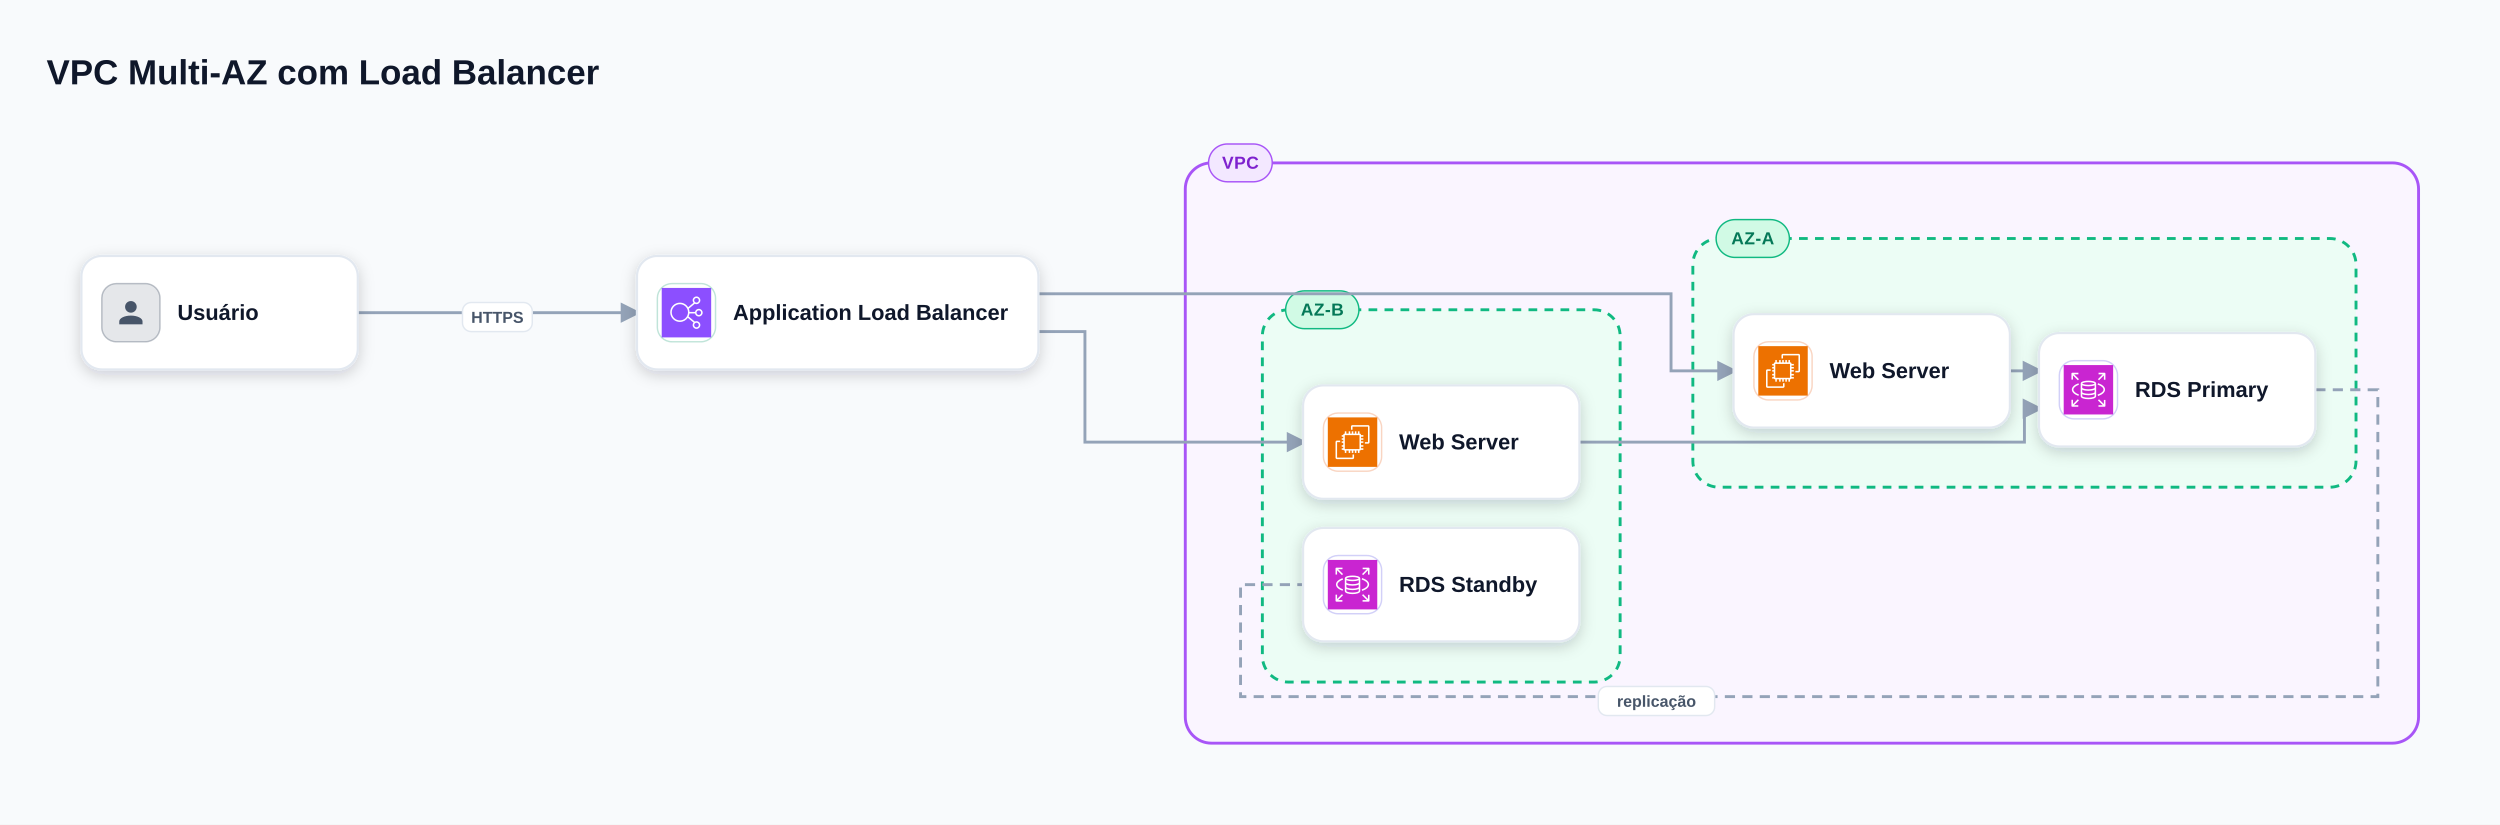
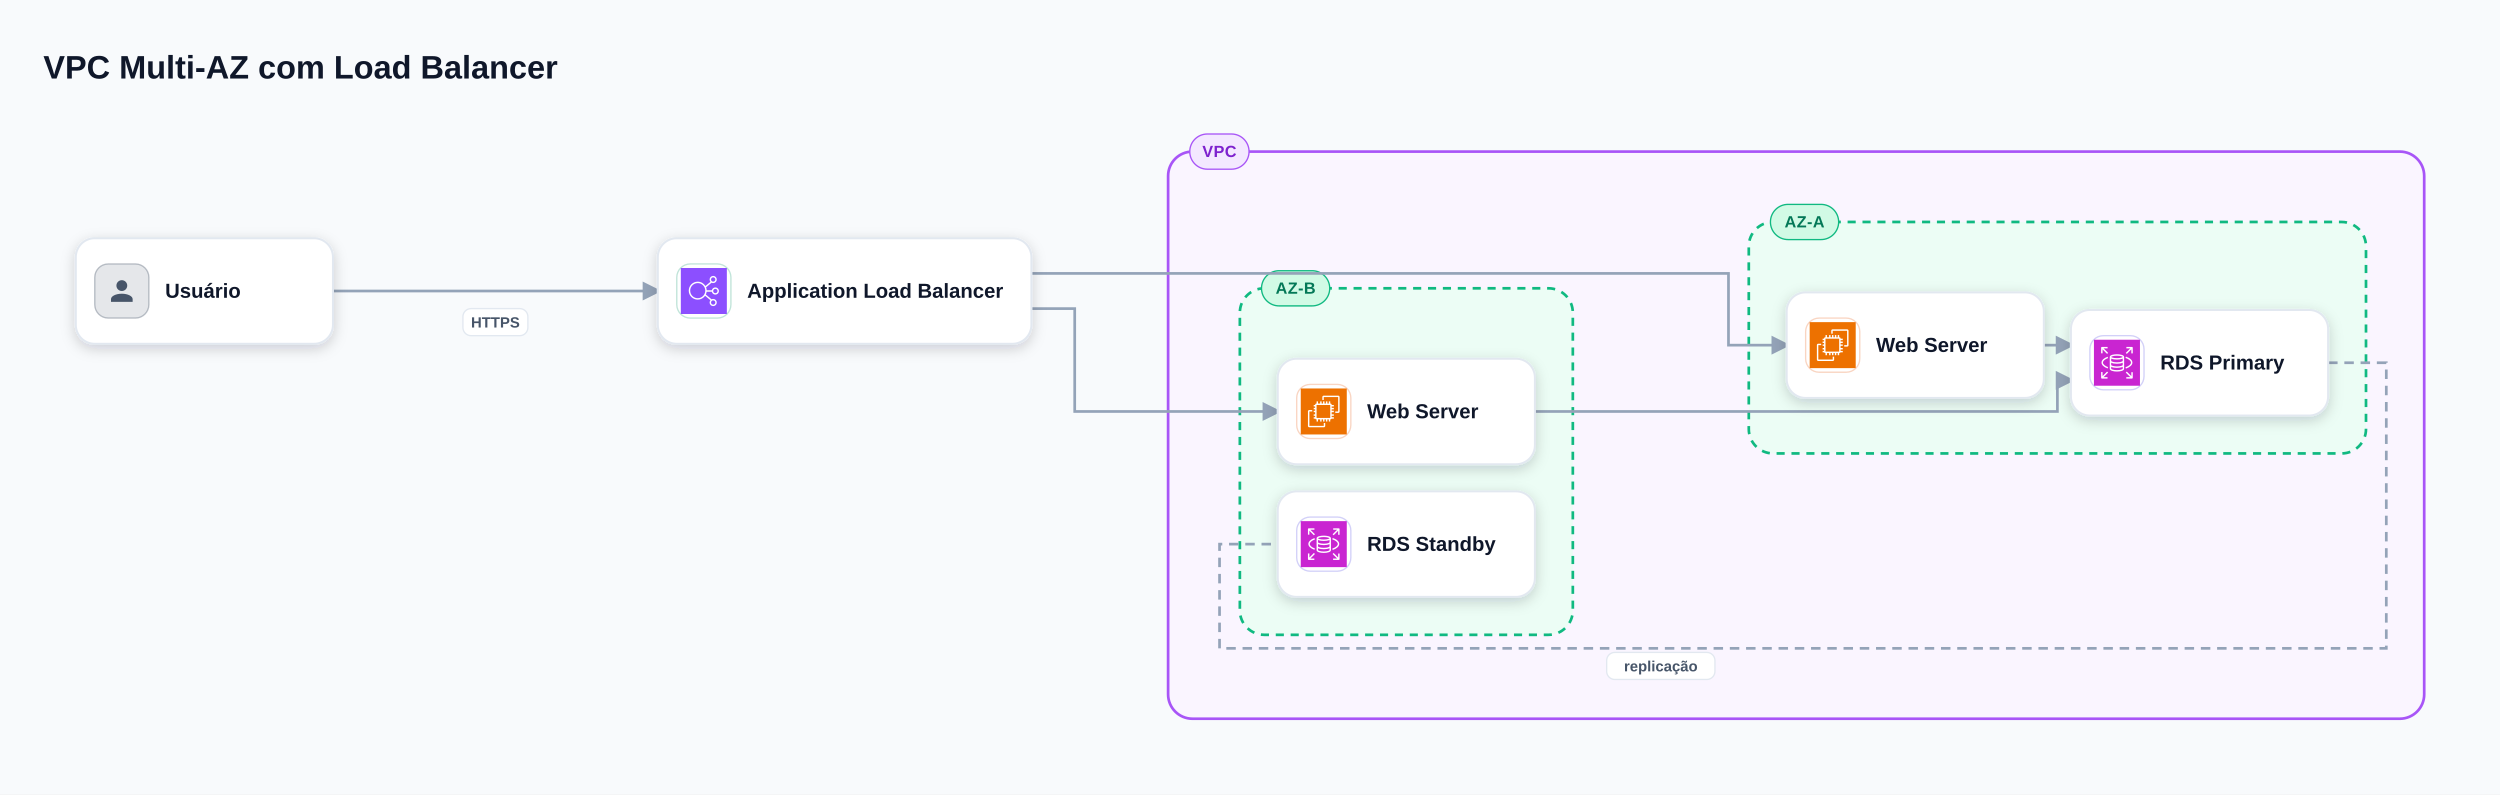
- <svg xmlns="http://www.w3.org/2000/svg" width="1719" height="567" viewBox="0 0 1719 567">
+ <svg xmlns="http://www.w3.org/2000/svg" width="1847" height="587" viewBox="0 0 1847 587">
  <defs>
    <filter id="card-shadow" x="-40%" y="-40%" width="180%" height="180%">
      <feDropShadow dx="0" dy="3" stdDeviation="5" flood-color="rgba(15, 23, 42, 0.18)" />
    </filter>
    <marker id="arrow-clean-light" viewBox="0 0 10 10" refX="8" refY="5" markerWidth="7" markerHeight="7" orient="auto-start-reverse">
      <path d="M0,0 L10,5 L0,10 z" fill="#94a3b8" />
    </marker>
  </defs>
-   <rect x="0" y="0" width="1719" height="567" fill="#f8fafc" />
+   <rect x="0" y="0" width="1847" height="587" fill="#f8fafc" />
  <text x="32" y="58" font-family="&quot;Segoe UI&quot;, &quot;Helvetica Neue&quot;, Arial, sans-serif" font-size="24" font-weight="700" fill="#0f172a">VPC Multi-AZ com Load Balancer</text>
  <g transform="translate(32, 88)">
    <g>
-       <rect x="783" y="24" width="848" height="399" rx="18" fill="#faf5ff" stroke="#a855f7" stroke-width="2" />
-       <rect x="799" y="11" width="43.8" height="26" rx="13" fill="#f3e8ff" stroke="#a855f7" stroke-width="1" />
-       <text x="820.9" y="28" font-family="&quot;Segoe UI&quot;, &quot;Helvetica Neue&quot;, Arial, sans-serif" font-size="12" font-weight="700" letter-spacing="0.3" text-anchor="middle" fill="#7e22ce">VPC</text>
+       <rect x="831" y="24" width="928" height="419" rx="18" fill="#faf5ff" stroke="#a855f7" stroke-width="2" />
+       <rect x="847" y="11" width="43.8" height="26" rx="13" fill="#f3e8ff" stroke="#a855f7" stroke-width="1" />
+       <text x="868.9" y="28" font-family="&quot;Segoe UI&quot;, &quot;Helvetica Neue&quot;, Arial, sans-serif" font-size="12" font-weight="700" letter-spacing="0.3" text-anchor="middle" fill="#7e22ce">VPC</text>
    </g>
    <g>
-       <rect x="1132" y="76" width="456" height="171" rx="18" fill="#ecfdf5" stroke="#10b981" stroke-width="2" stroke-dasharray="6 5" />
-       <rect x="1148" y="63" width="50.4" height="26" rx="13" fill="#d1fae5" stroke="#10b981" stroke-width="1" />
-       <text x="1173.2" y="80" font-family="&quot;Segoe UI&quot;, &quot;Helvetica Neue&quot;, Arial, sans-serif" font-size="12" font-weight="700" letter-spacing="0.3" text-anchor="middle" fill="#047857">AZ-A</text>
+       <rect x="1260" y="76" width="456" height="171" rx="18" fill="#ecfdf5" stroke="#10b981" stroke-width="2" stroke-dasharray="6 5" />
+       <rect x="1276" y="63" width="50.4" height="26" rx="13" fill="#d1fae5" stroke="#10b981" stroke-width="1" />
+       <text x="1301.2" y="80" font-family="&quot;Segoe UI&quot;, &quot;Helvetica Neue&quot;, Arial, sans-serif" font-size="12" font-weight="700" letter-spacing="0.3" text-anchor="middle" fill="#047857">AZ-A</text>
    </g>
    <g>
-       <rect x="836" y="125" width="246" height="256" rx="18" fill="#ecfdf5" stroke="#10b981" stroke-width="2" stroke-dasharray="6 5" />
-       <rect x="852" y="112" width="50.4" height="26" rx="13" fill="#d1fae5" stroke="#10b981" stroke-width="1" />
-       <text x="877.2" y="129" font-family="&quot;Segoe UI&quot;, &quot;Helvetica Neue&quot;, Arial, sans-serif" font-size="12" font-weight="700" letter-spacing="0.3" text-anchor="middle" fill="#047857">AZ-B</text>
+       <rect x="884" y="125" width="246" height="256" rx="18" fill="#ecfdf5" stroke="#10b981" stroke-width="2" stroke-dasharray="6 5" />
+       <rect x="900" y="112" width="50.4" height="26" rx="13" fill="#d1fae5" stroke="#10b981" stroke-width="1" />
+       <text x="925.2" y="129" font-family="&quot;Segoe UI&quot;, &quot;Helvetica Neue&quot;, Arial, sans-serif" font-size="12" font-weight="700" letter-spacing="0.3" text-anchor="middle" fill="#047857">AZ-B</text>
    </g>
-     <path d="M214,127 L406,127" fill="none" stroke="#94a3b8" stroke-width="2" marker-end="url(#arrow-clean-light)" />
+     <path d="M214,127 L454,127" fill="none" stroke="#94a3b8" stroke-width="2" marker-end="url(#arrow-clean-light)" />
    <g>
-       <rect x="286" y="120" width="48" height="20" rx="6" fill="#ffffff" stroke="#e2e8f0" stroke-width="1" />
-       <text x="310" y="134" font-family="&quot;Segoe UI&quot;, &quot;Helvetica Neue&quot;, Arial, sans-serif" font-size="11" font-weight="600" text-anchor="middle" fill="#475569">HTTPS</text>
+       <rect x="310" y="140" width="48" height="20" rx="6" fill="#ffffff" stroke="#e2e8f0" stroke-width="1" />
+       <text x="334" y="154" font-family="&quot;Segoe UI&quot;, &quot;Helvetica Neue&quot;, Arial, sans-serif" font-size="11" font-weight="600" text-anchor="middle" fill="#475569">HTTPS</text>
    </g>
-     <path d="M682,114 L1117,114 L1117,167 L1160,167" fill="none" stroke="#94a3b8" stroke-width="2" marker-end="url(#arrow-clean-light)" />
-     <path d="M682,140 L714,140 L714,216 L864,216" fill="none" stroke="#94a3b8" stroke-width="2" marker-end="url(#arrow-clean-light)" />
-     <path d="M1350,167 L1370,167" fill="none" stroke="#94a3b8" stroke-width="2" marker-end="url(#arrow-clean-light)" />
-     <path d="M1054,216 L1360,216 L1360,193 L1370,193" fill="none" stroke="#94a3b8" stroke-width="2" marker-end="url(#arrow-clean-light)" />
-     <path d="M1560,180 L1603,180 L1603,391 L821,391 L821,314 L864,314" fill="none" stroke="#94a3b8" stroke-width="2" stroke-dasharray="7 5" />
+     <path d="M730,114 L1245,114 L1245,167 L1288,167" fill="none" stroke="#94a3b8" stroke-width="2" marker-end="url(#arrow-clean-light)" />
+     <path d="M730,140 L762,140 L762,216 L912,216" fill="none" stroke="#94a3b8" stroke-width="2" marker-end="url(#arrow-clean-light)" />
+     <path d="M1478,167 L1498,167" fill="none" stroke="#94a3b8" stroke-width="2" marker-end="url(#arrow-clean-light)" />
+     <path d="M1102,216 L1488,216 L1488,193 L1498,193" fill="none" stroke="#94a3b8" stroke-width="2" marker-end="url(#arrow-clean-light)" />
+     <path d="M1688,180 L1731,180 L1731,391 L869,391 L869,314 L912,314" fill="none" stroke="#94a3b8" stroke-width="2" stroke-dasharray="7 5" />
    <g>
-       <rect x="1067" y="384" width="80" height="20" rx="6" fill="#ffffff" stroke="#e2e8f0" stroke-width="1" />
-       <text x="1107" y="398" font-family="&quot;Segoe UI&quot;, &quot;Helvetica Neue&quot;, Arial, sans-serif" font-size="11" font-weight="600" text-anchor="middle" fill="#475569">replicação</text>
+       <rect x="1155" y="394" width="80" height="20" rx="6" fill="#ffffff" stroke="#e2e8f0" stroke-width="1" />
+       <text x="1195" y="408" font-family="&quot;Segoe UI&quot;, &quot;Helvetica Neue&quot;, Arial, sans-serif" font-size="11" font-weight="600" text-anchor="middle" fill="#475569">replicação</text>
    </g>
    <g transform="translate(24, 88)">
      <rect x="0" y="0" width="190" height="78" rx="14" fill="#ffffff" stroke="#e2e8f0" stroke-width="1.5" filter="url(#card-shadow)" />
      <rect x="14" y="19" width="40" height="40" rx="10" fill="#475569" fill-opacity="0.14" stroke="#475569" stroke-opacity="0.35" />
      <svg x="22" y="27" width="24" height="24" viewBox="0 0 24 24">
        <path fill="#475569" d="M12 4a4 4 0 0 1 4 4a4 4 0 0 1-4 4a4 4 0 0 1-4-4a4 4 0 0 1 4-4m0 10c4.42 0 8 1.79 8 4v2H4v-2c0-2.21 3.58-4 8-4" />
      </svg>
      <text x="66" y="44" font-family="&quot;Segoe UI&quot;, &quot;Helvetica Neue&quot;, Arial, sans-serif" font-size="15" font-weight="600" fill="#0f172a">Usuário</text>
    </g>
-     <g transform="translate(406, 88)">
+     <g transform="translate(454, 88)">
      <rect x="0" y="0" width="276" height="78" rx="14" fill="#ffffff" stroke="#e2e8f0" stroke-width="1.5" filter="url(#card-shadow)" />
      <clipPath id="clip-badge-alb">
        <rect x="14" y="19" width="40" height="40" rx="10" />
      </clipPath>
      <rect x="14" y="19" width="40" height="40" rx="10" fill="#ffffff" />
      <g clip-path="url(#clip-badge-alb)">
        <svg x="17" y="22" width="34" height="34" viewBox="0 0 64 64">
          <g id="Icon-Architecture/48/Arch_Elastic-Load-Balancing_48" stroke="none" stroke-width="1" fill="none" fill-rule="evenodd">
            <g id="Icon-Architecture-BG/48/Networking-Content-Delivery" fill="#8C4FFF">
              <rect id="Rectangle" x="0" y="0" width="64" height="64" />
            </g>
            <path d="M23.5,42 C17.71,42 13,37.29 13,31.5 C13,25.71 17.71,21 23.5,21 C29.29,21 34,25.71 34,31.5 C34,37.29 29.29,42 23.5,42 M48,48 C48,49.654 46.654,51 45,51 C43.346,51 42,49.654 42,48 C42,46.346 43.346,45 45,45 C46.654,45 48,46.346 48,48 M45,13 C46.654,13 48,14.346 48,16 C48,17.654 46.654,19 45,19 C43.346,19 42,17.654 42,16 C42,14.346 43.346,13 45,13 M48,29 C49.654,29 51,30.346 51,32 C51,33.654 49.654,35 48,35 C46.346,35 45,33.654 45,32 C45,30.346 46.346,29 48,29 M35.901,33 L43.102,33 C43.565,35.279 45.586,37 48,37 C50.757,37 53,34.757 53,32 C53,29.243 50.757,27 48,27 C45.586,27 43.565,28.721 43.102,31 L35.975,31 C35.916,29.541 35.614,28.146 35.096,26.856 L42.799,20.467 C43.466,20.797 44.206,21 45,21 C47.757,21 50,18.757 50,16 C50,13.243 47.757,11 45,11 C42.243,11 40,13.243 40,16 C40,17.224 40.459,18.331 41.191,19.201 L34.172,25.024 C31.977,21.42 28.021,19 23.5,19 C16.607,19 11,24.607 11,31.5 C11,38.393 16.607,44 23.5,44 C27.743,44 31.493,41.871 33.754,38.629 L41.191,44.799 C40.459,45.669 40,46.776 40,48 C40,50.757 42.243,53 45,53 C47.757,53 50,50.757 50,48 C50,45.243 47.757,43 45,43 C44.206,43 43.466,43.203 42.799,43.533 L34.77,36.873 C35.344,35.673 35.736,34.373 35.901,33" id="Elastic-Load-Balancing_Icon_48_Squid" fill="#FFFFFF" />
          </g>
        </svg>
      </g>
      <rect x="14" y="19" width="40" height="40" rx="10" fill="none" stroke="#059669" stroke-opacity="0.25" />
      <text x="66" y="44" font-family="&quot;Segoe UI&quot;, &quot;Helvetica Neue&quot;, Arial, sans-serif" font-size="15" font-weight="600" fill="#0f172a">Application Load Balancer</text>
    </g>
-     <g transform="translate(1160, 128)">
+     <g transform="translate(1288, 128)">
      <rect x="0" y="0" width="190" height="78" rx="14" fill="#ffffff" stroke="#e2e8f0" stroke-width="1.5" filter="url(#card-shadow)" />
      <clipPath id="clip-badge-web1">
        <rect x="14" y="19" width="40" height="40" rx="10" />
      </clipPath>
      <rect x="14" y="19" width="40" height="40" rx="10" fill="#ffffff" />
      <g clip-path="url(#clip-badge-web1)">
        <svg x="17" y="22" width="34" height="34" viewBox="0 0 64 64">
          <g id="Icon-Architecture/48/Arch_Amazon-EC2_48" stroke="none" stroke-width="1" fill="none" fill-rule="evenodd">
            <g id="Icon-Architecture-BG/48/Compute" fill="#ED7100">
              <rect id="Rectangle" x="0" y="0" width="64" height="64" />
            </g>
            <path d="M22,41 L41,41 L41,23 L22,23 L22,41 Z M43,23 L46,23 L46,25 L43,25 L43,27 L46,27 L46,29 L43,29 L43,31 L46,31 L46,33 L43,33 L43,36 L46,36 L46,38 L43,38 L43,40 L46,40 L46,42 L42.863,42 C42.608,42.587 42.023,43 41.344,43 L41,43 L41,46 L39,46 L39,43 L37,43 L37,46 L35,46 L35,43 L33,43 L33,46 L31,46 L31,43 L29,43 L29,46 L27,46 L27,43 L24,43 L24,46 L22,46 L22,43 L21.656,43 C20.977,43 20.392,42.587 20.137,42 L18,42 L18,40 L20,40 L20,38 L18,38 L18,36 L20,36 L20,33 L18,33 L18,31 L20,31 L20,29 L18,29 L18,27 L20,27 L20,25 L18,25 L18,23 L20,23 L20,22.656 C20,21.743 20.743,21 21.656,21 L22,21 L22,18 L24,18 L24,21 L27,21 L27,18 L29,18 L29,21 L31,21 L31,18 L33,18 L33,21 L35,21 L35,18 L37,18 L37,21 L39,21 L39,18 L41,18 L41,21 L41.344,21 C42.257,21 43,21.743 43,22.656 L43,23 Z M32,52 L12,52 L12,32 L16,32 L16,30 L11.843,30 C10.826,30 10,30.827 10,31.843 L10,52.157 C10,53.173 10.826,54 11.843,54 L32.157,54 C33.174,54 34,53.173 34,52.157 L34,48 L32,48 L32,52 Z M54,11.843 L54,32.157 C54,33.173 53.174,34 52.157,34 L48,34 L48,32 L52,32 L52,12 L32,12 L32,16 L30,16 L30,11.843 C30,10.827 30.826,10 31.843,10 L52.157,10 C53.174,10 54,10.827 54,11.843 L54,11.843 Z" id="Amazon-EC2_Icon_48_Squid" fill="#FFFFFF" />
          </g>
        </svg>
      </g>
      <rect x="14" y="19" width="40" height="40" rx="10" fill="none" stroke="#ea580c" stroke-opacity="0.25" />
      <text x="66" y="44" font-family="&quot;Segoe UI&quot;, &quot;Helvetica Neue&quot;, Arial, sans-serif" font-size="15" font-weight="600" fill="#0f172a">Web Server</text>
    </g>
-     <g transform="translate(1370, 141)">
+     <g transform="translate(1498, 141)">
      <rect x="0" y="0" width="190" height="78" rx="14" fill="#ffffff" stroke="#e2e8f0" stroke-width="1.5" filter="url(#card-shadow)" />
      <clipPath id="clip-badge-dbprimary">
        <rect x="14" y="19" width="40" height="40" rx="10" />
      </clipPath>
      <rect x="14" y="19" width="40" height="40" rx="10" fill="#ffffff" />
      <g clip-path="url(#clip-badge-dbprimary)">
        <svg x="17" y="22" width="34" height="34" viewBox="0 0 64 64">
          <g id="Icon-Architecture/48/Arch_Amazon-RDS_48" stroke="none" stroke-width="1" fill="none" fill-rule="evenodd">
            <g id="Icon-Architecture-BG/48/Database" fill="#C925D1">
              <rect id="Rectangle" x="0" y="0" width="64" height="64" />
            </g>
            <path d="M54,11 L54,19 L52,19 L52,13.414 L45.707,19.707 L44.293,18.293 L50.586,12 L45.125,12 L45.125,10 L53,10 C53.553,10 54,10.448 54,11 L54,11 Z M12,18.875 L10,18.875 L10,11 C10,10.448 10.447,10 11,10 L19,10 L19,12 L13.414,12 L19.707,18.293 L18.293,19.707 L12,13.414 L12,18.875 Z M19.707,45.707 L13.414,52 L18.875,52 L18.875,54 L11,54 C10.447,54 10,53.552 10,53 L10,45 L12,45 L12,50.586 L18.293,44.293 L19.707,45.707 Z M51.5,31.781 C51.5,29.352 48.634,26.932 43.833,25.307 L44.474,23.413 C50.21,25.354 53.5,28.404 53.5,31.781 C53.5,35.158 50.21,38.208 44.474,40.15 L43.833,38.255 C48.634,36.631 51.5,34.21 51.5,31.781 L51.5,31.781 Z M12.543,31.781 C12.543,34.105 15.224,36.46 19.715,38.081 L19.035,39.961 C13.639,38.014 10.543,35.033 10.543,31.781 C10.543,28.53 13.639,25.548 19.035,23.601 L19.715,25.482 C15.224,27.103 12.543,29.458 12.543,31.781 L12.543,31.781 Z M52,45.125 L54,45.125 L54,53 C54,53.552 53.553,54 53,54 L45,54 L45,52 L50.586,52 L44.293,45.707 L45.707,44.293 L52,50.586 L52,45.125 Z M32.022,31.402 C26.999,31.402 24.126,30.059 24,29.483 L24,26.257 C26.159,27.266 29.609,27.593 32,27.593 C34.391,27.593 37.841,27.266 40,26.257 L40,29.483 C39.894,30.057 37.051,31.402 32.022,31.402 L32.022,31.402 Z M32.022,37.13 C26.999,37.13 24.126,35.786 24,35.21 L24,31.956 C25.953,32.937 29.055,33.402 32.022,33.402 C34.973,33.402 38.055,32.938 40,31.96 L40,35.21 C39.894,35.785 37.052,37.13 32.022,37.13 L32.022,37.13 Z M32,42.268 C26.95,42.268 24.104,40.917 24,40.346 L24,37.683 C25.953,38.665 29.055,39.13 32.022,39.13 C34.973,39.13 38.055,38.666 40,37.687 L40,40.342 C39.896,40.917 37.05,42.268 32,42.268 L32,42.268 Z M32,22.193 C36.971,22.193 39.642,23.37 39.982,23.894 C39.642,24.417 36.971,25.593 32,25.593 C26.909,25.593 24.233,24.361 24,23.949 L24,23.93 C24.233,23.426 26.909,22.193 32,22.193 L32,22.193 Z M32,20.193 C28.286,20.193 22,20.973 22,23.894 L22,40.346 C22,43.041 27.184,44.268 32,44.268 C36.816,44.268 42,43.041 42,40.346 L42,23.894 C42,20.973 35.714,20.193 32,20.193 L32,20.193 Z" id="Amazon-RDS_Icon_48_Squid" fill="#FFFFFF" />
          </g>
        </svg>
      </g>
      <rect x="14" y="19" width="40" height="40" rx="10" fill="none" stroke="#4f46e5" stroke-opacity="0.25" />
      <text x="66" y="44" font-family="&quot;Segoe UI&quot;, &quot;Helvetica Neue&quot;, Arial, sans-serif" font-size="15" font-weight="600" fill="#0f172a">RDS Primary</text>
    </g>
-     <g transform="translate(864, 177)">
+     <g transform="translate(912, 177)">
      <rect x="0" y="0" width="190" height="78" rx="14" fill="#ffffff" stroke="#e2e8f0" stroke-width="1.5" filter="url(#card-shadow)" />
      <clipPath id="clip-badge-web2">
        <rect x="14" y="19" width="40" height="40" rx="10" />
      </clipPath>
      <rect x="14" y="19" width="40" height="40" rx="10" fill="#ffffff" />
      <g clip-path="url(#clip-badge-web2)">
        <svg x="17" y="22" width="34" height="34" viewBox="0 0 64 64">
          <g id="Icon-Architecture/48/Arch_Amazon-EC2_48" stroke="none" stroke-width="1" fill="none" fill-rule="evenodd">
            <g id="Icon-Architecture-BG/48/Compute" fill="#ED7100">
              <rect id="Rectangle" x="0" y="0" width="64" height="64" />
            </g>
            <path d="M22,41 L41,41 L41,23 L22,23 L22,41 Z M43,23 L46,23 L46,25 L43,25 L43,27 L46,27 L46,29 L43,29 L43,31 L46,31 L46,33 L43,33 L43,36 L46,36 L46,38 L43,38 L43,40 L46,40 L46,42 L42.863,42 C42.608,42.587 42.023,43 41.344,43 L41,43 L41,46 L39,46 L39,43 L37,43 L37,46 L35,46 L35,43 L33,43 L33,46 L31,46 L31,43 L29,43 L29,46 L27,46 L27,43 L24,43 L24,46 L22,46 L22,43 L21.656,43 C20.977,43 20.392,42.587 20.137,42 L18,42 L18,40 L20,40 L20,38 L18,38 L18,36 L20,36 L20,33 L18,33 L18,31 L20,31 L20,29 L18,29 L18,27 L20,27 L20,25 L18,25 L18,23 L20,23 L20,22.656 C20,21.743 20.743,21 21.656,21 L22,21 L22,18 L24,18 L24,21 L27,21 L27,18 L29,18 L29,21 L31,21 L31,18 L33,18 L33,21 L35,21 L35,18 L37,18 L37,21 L39,21 L39,18 L41,18 L41,21 L41.344,21 C42.257,21 43,21.743 43,22.656 L43,23 Z M32,52 L12,52 L12,32 L16,32 L16,30 L11.843,30 C10.826,30 10,30.827 10,31.843 L10,52.157 C10,53.173 10.826,54 11.843,54 L32.157,54 C33.174,54 34,53.173 34,52.157 L34,48 L32,48 L32,52 Z M54,11.843 L54,32.157 C54,33.173 53.174,34 52.157,34 L48,34 L48,32 L52,32 L52,12 L32,12 L32,16 L30,16 L30,11.843 C30,10.827 30.826,10 31.843,10 L52.157,10 C53.174,10 54,10.827 54,11.843 L54,11.843 Z" id="Amazon-EC2_Icon_48_Squid" fill="#FFFFFF" />
          </g>
        </svg>
      </g>
      <rect x="14" y="19" width="40" height="40" rx="10" fill="none" stroke="#ea580c" stroke-opacity="0.25" />
      <text x="66" y="44" font-family="&quot;Segoe UI&quot;, &quot;Helvetica Neue&quot;, Arial, sans-serif" font-size="15" font-weight="600" fill="#0f172a">Web Server</text>
    </g>
-     <g transform="translate(864, 275)">
+     <g transform="translate(912, 275)">
      <rect x="0" y="0" width="190" height="78" rx="14" fill="#ffffff" stroke="#e2e8f0" stroke-width="1.5" filter="url(#card-shadow)" />
      <clipPath id="clip-badge-dbstandby">
        <rect x="14" y="19" width="40" height="40" rx="10" />
      </clipPath>
      <rect x="14" y="19" width="40" height="40" rx="10" fill="#ffffff" />
      <g clip-path="url(#clip-badge-dbstandby)">
        <svg x="17" y="22" width="34" height="34" viewBox="0 0 64 64">
          <g id="Icon-Architecture/48/Arch_Amazon-RDS_48" stroke="none" stroke-width="1" fill="none" fill-rule="evenodd">
            <g id="Icon-Architecture-BG/48/Database" fill="#C925D1">
              <rect id="Rectangle" x="0" y="0" width="64" height="64" />
            </g>
            <path d="M54,11 L54,19 L52,19 L52,13.414 L45.707,19.707 L44.293,18.293 L50.586,12 L45.125,12 L45.125,10 L53,10 C53.553,10 54,10.448 54,11 L54,11 Z M12,18.875 L10,18.875 L10,11 C10,10.448 10.447,10 11,10 L19,10 L19,12 L13.414,12 L19.707,18.293 L18.293,19.707 L12,13.414 L12,18.875 Z M19.707,45.707 L13.414,52 L18.875,52 L18.875,54 L11,54 C10.447,54 10,53.552 10,53 L10,45 L12,45 L12,50.586 L18.293,44.293 L19.707,45.707 Z M51.5,31.781 C51.5,29.352 48.634,26.932 43.833,25.307 L44.474,23.413 C50.21,25.354 53.5,28.404 53.5,31.781 C53.5,35.158 50.21,38.208 44.474,40.15 L43.833,38.255 C48.634,36.631 51.5,34.21 51.5,31.781 L51.5,31.781 Z M12.543,31.781 C12.543,34.105 15.224,36.46 19.715,38.081 L19.035,39.961 C13.639,38.014 10.543,35.033 10.543,31.781 C10.543,28.53 13.639,25.548 19.035,23.601 L19.715,25.482 C15.224,27.103 12.543,29.458 12.543,31.781 L12.543,31.781 Z M52,45.125 L54,45.125 L54,53 C54,53.552 53.553,54 53,54 L45,54 L45,52 L50.586,52 L44.293,45.707 L45.707,44.293 L52,50.586 L52,45.125 Z M32.022,31.402 C26.999,31.402 24.126,30.059 24,29.483 L24,26.257 C26.159,27.266 29.609,27.593 32,27.593 C34.391,27.593 37.841,27.266 40,26.257 L40,29.483 C39.894,30.057 37.051,31.402 32.022,31.402 L32.022,31.402 Z M32.022,37.13 C26.999,37.13 24.126,35.786 24,35.21 L24,31.956 C25.953,32.937 29.055,33.402 32.022,33.402 C34.973,33.402 38.055,32.938 40,31.96 L40,35.21 C39.894,35.785 37.052,37.13 32.022,37.13 L32.022,37.13 Z M32,42.268 C26.95,42.268 24.104,40.917 24,40.346 L24,37.683 C25.953,38.665 29.055,39.13 32.022,39.13 C34.973,39.13 38.055,38.666 40,37.687 L40,40.342 C39.896,40.917 37.05,42.268 32,42.268 L32,42.268 Z M32,22.193 C36.971,22.193 39.642,23.37 39.982,23.894 C39.642,24.417 36.971,25.593 32,25.593 C26.909,25.593 24.233,24.361 24,23.949 L24,23.93 C24.233,23.426 26.909,22.193 32,22.193 L32,22.193 Z M32,20.193 C28.286,20.193 22,20.973 22,23.894 L22,40.346 C22,43.041 27.184,44.268 32,44.268 C36.816,44.268 42,43.041 42,40.346 L42,23.894 C42,20.973 35.714,20.193 32,20.193 L32,20.193 Z" id="Amazon-RDS_Icon_48_Squid" fill="#FFFFFF" />
          </g>
        </svg>
      </g>
      <rect x="14" y="19" width="40" height="40" rx="10" fill="none" stroke="#4f46e5" stroke-opacity="0.25" />
      <text x="66" y="44" font-family="&quot;Segoe UI&quot;, &quot;Helvetica Neue&quot;, Arial, sans-serif" font-size="15" font-weight="600" fill="#0f172a">RDS Standby</text>
    </g>
  </g>
</svg>
